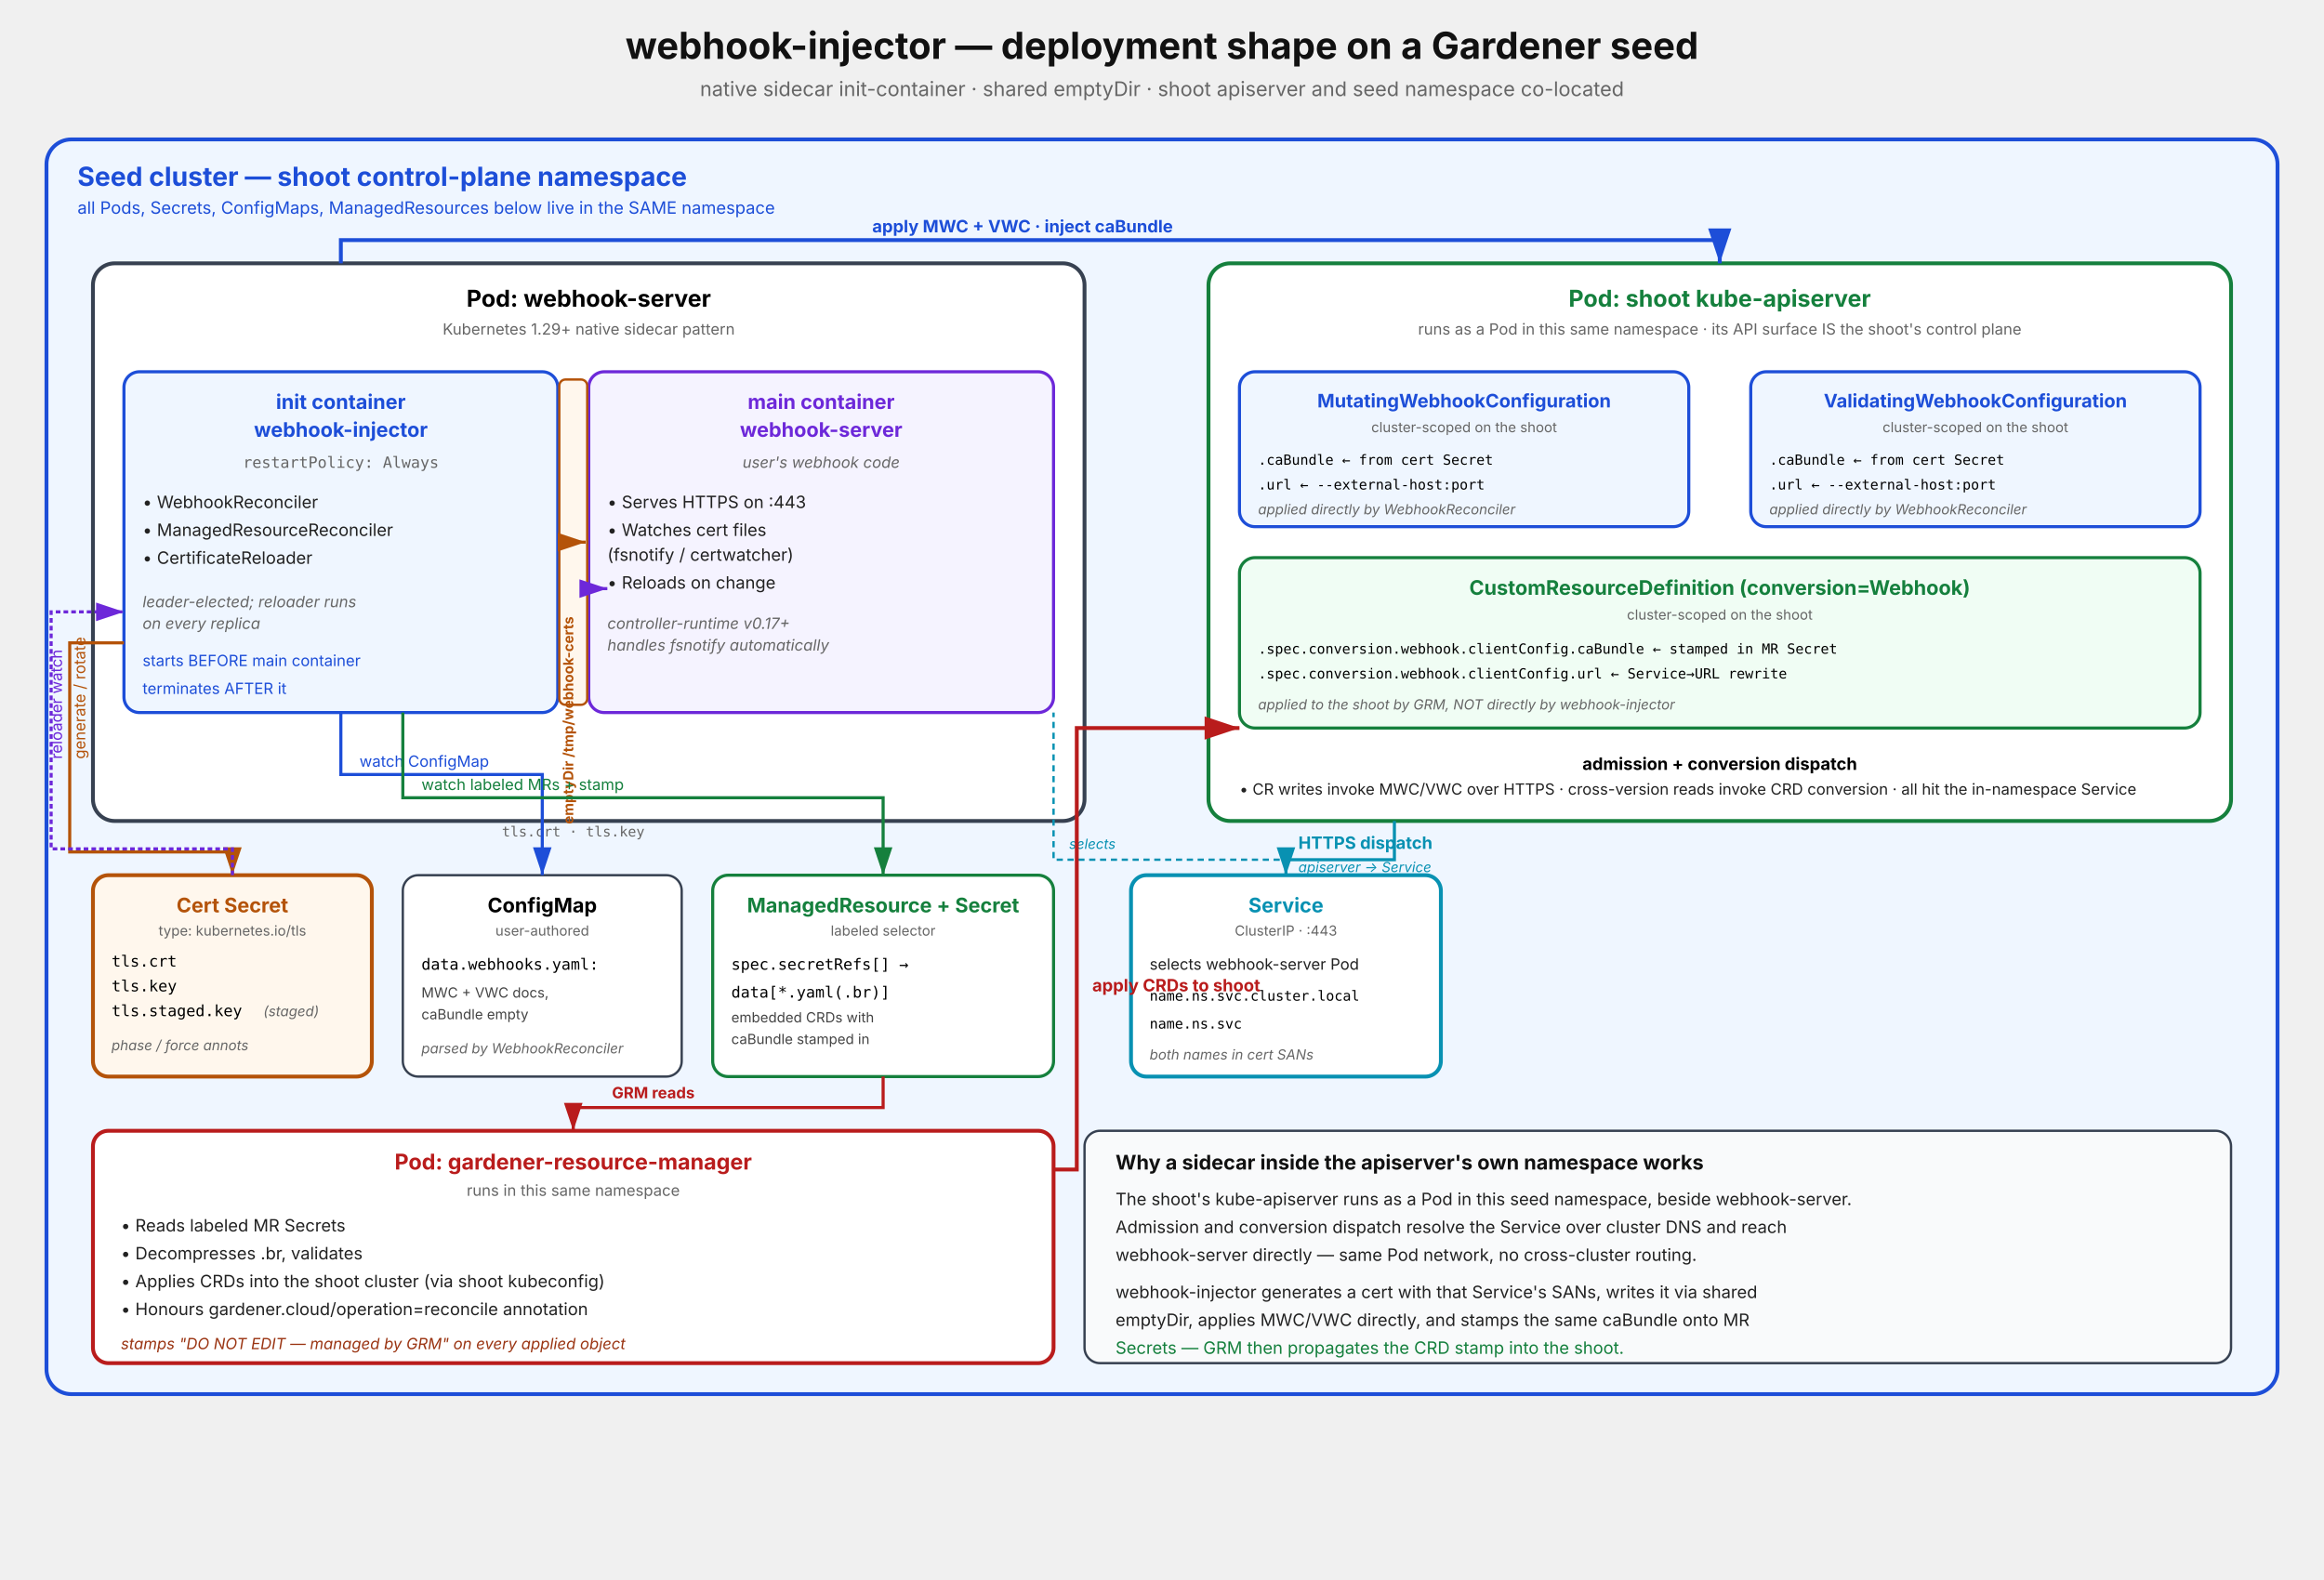
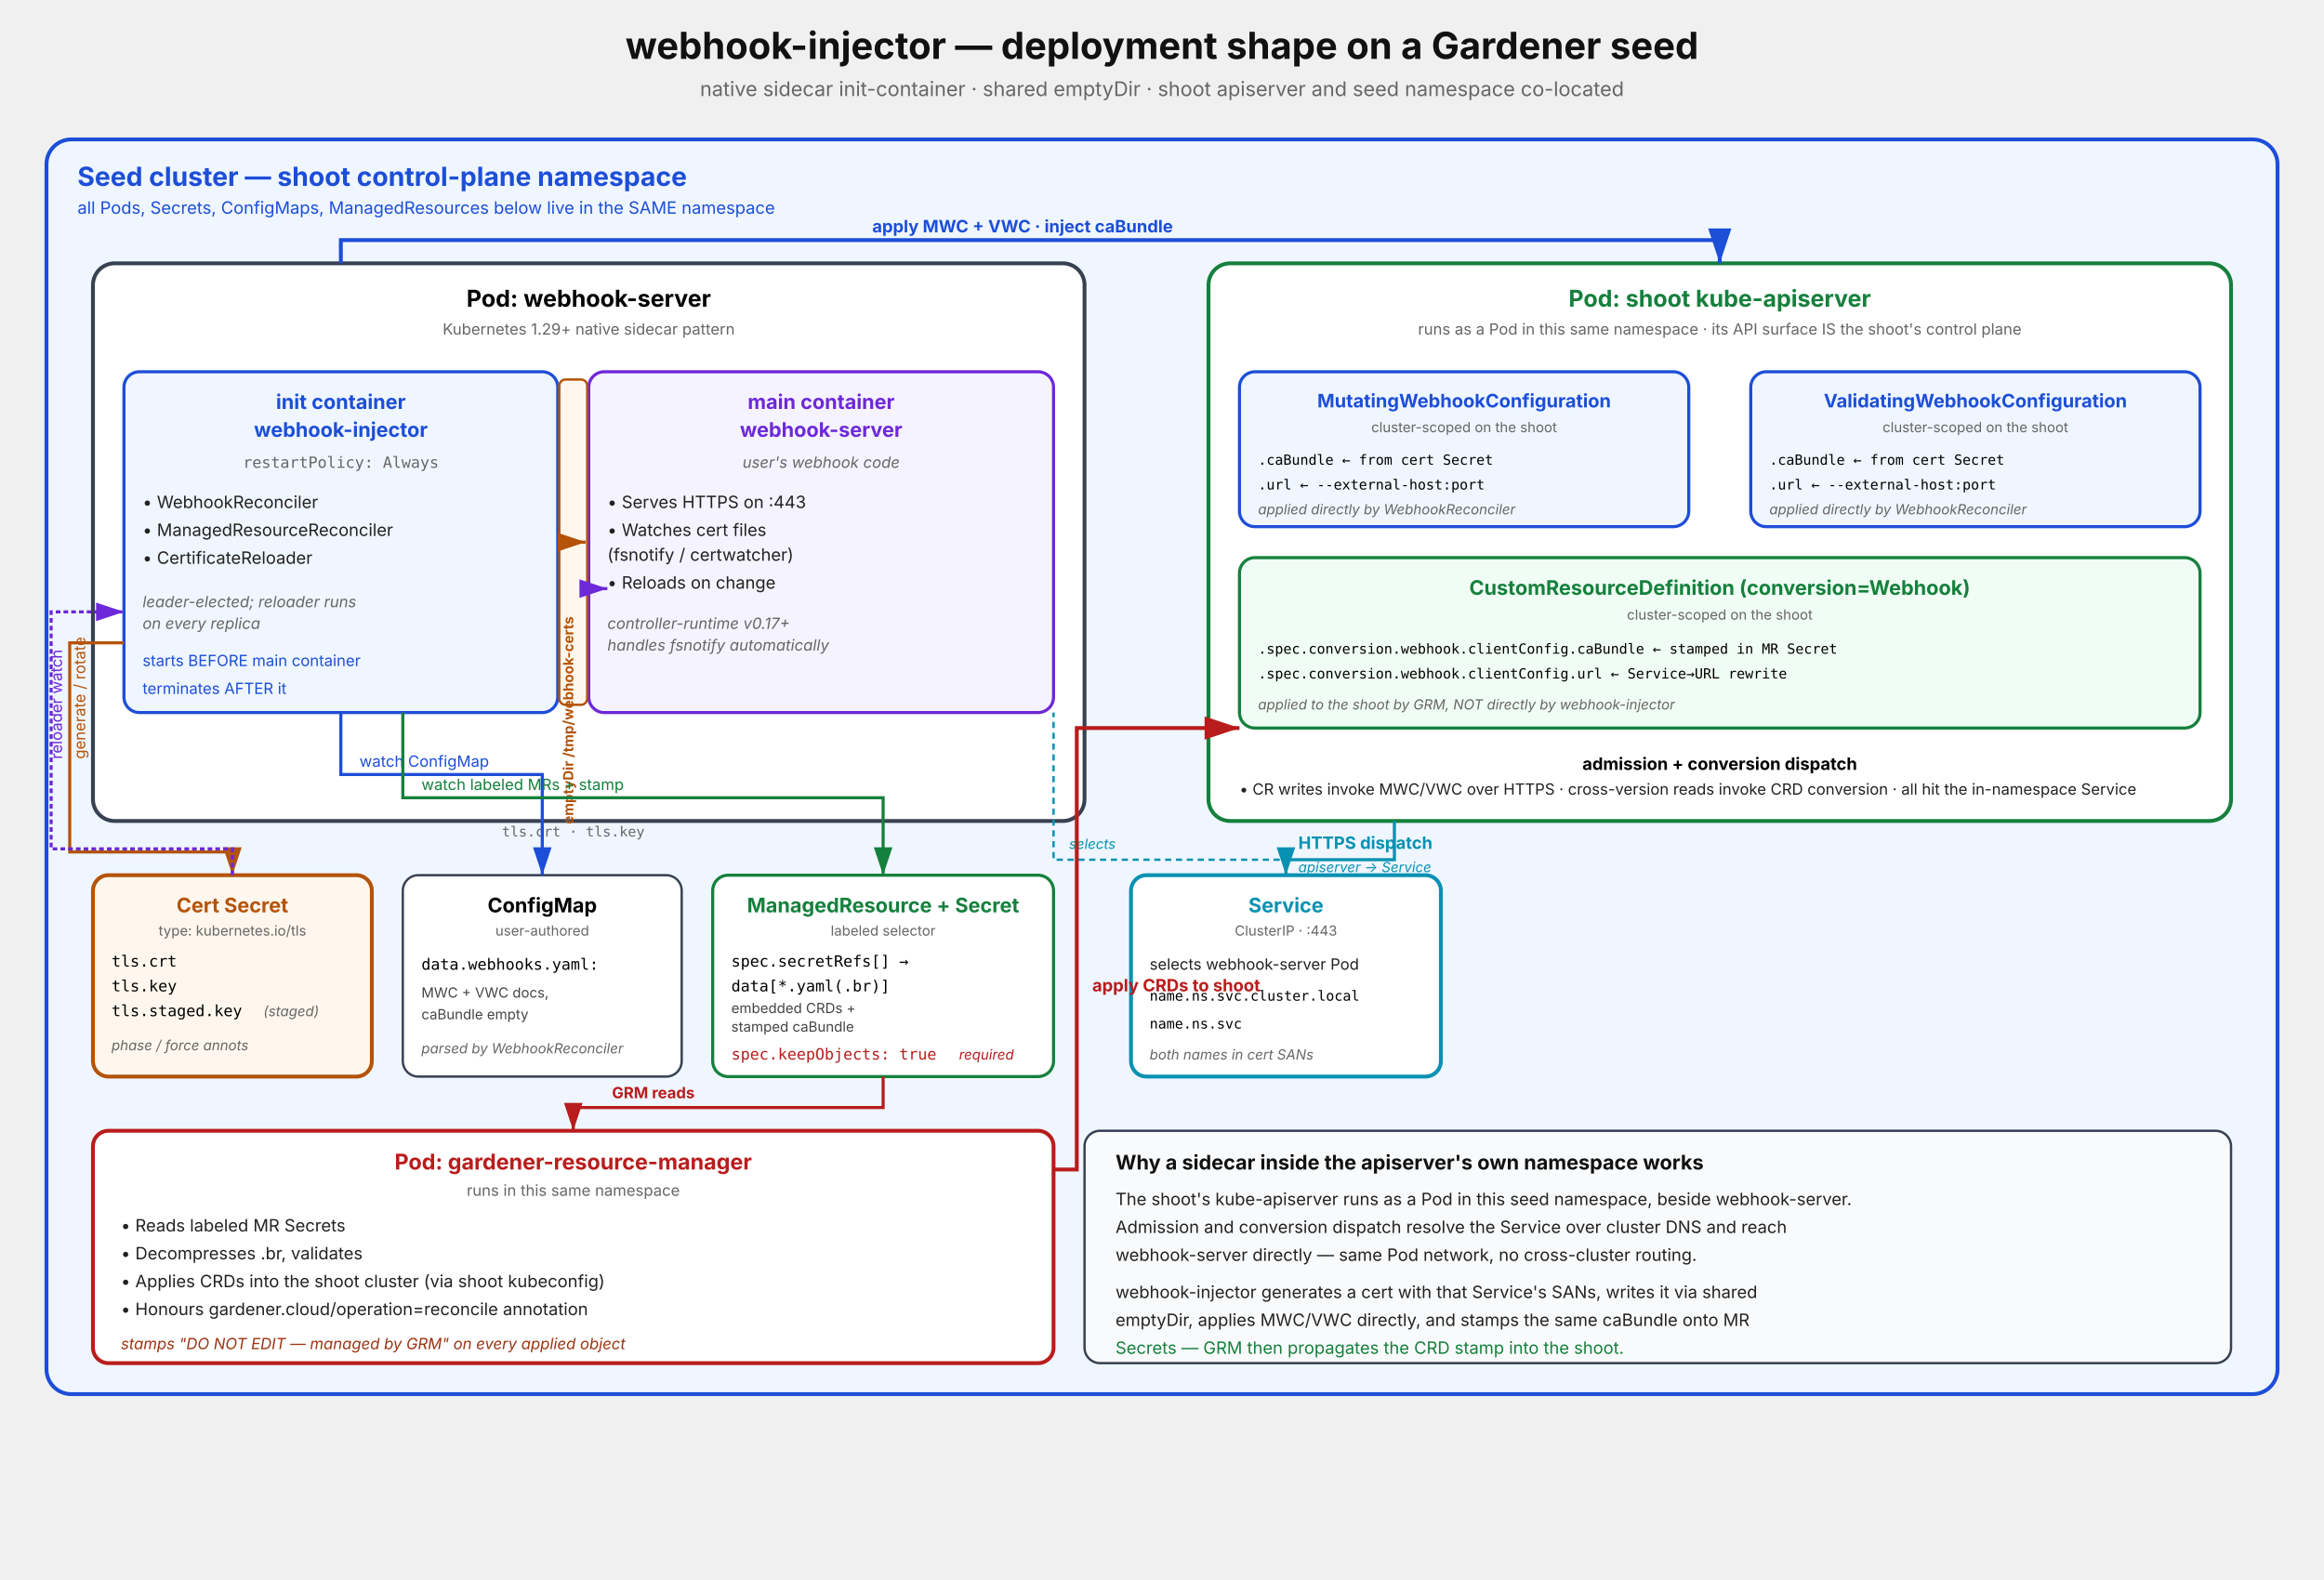
<svg xmlns="http://www.w3.org/2000/svg" viewBox="0 0 1500 1020" font-family="-apple-system, BlinkMacSystemFont, 'Segoe UI', sans-serif">
  <defs>
    <marker id="arr" markerWidth="10" markerHeight="10" refX="9" refY="3" orient="auto" markerUnits="strokeWidth">
      <path d="M0,0 L0,6 L9,3 z" fill="#374151" />
    </marker>
    <marker id="arr-b" markerWidth="10" markerHeight="10" refX="9" refY="3" orient="auto" markerUnits="strokeWidth">
      <path d="M0,0 L0,6 L9,3 z" fill="#1d4ed8" />
    </marker>
    <marker id="arr-g" markerWidth="10" markerHeight="10" refX="9" refY="3" orient="auto" markerUnits="strokeWidth">
      <path d="M0,0 L0,6 L9,3 z" fill="#15803d" />
    </marker>
    <marker id="arr-o" markerWidth="10" markerHeight="10" refX="9" refY="3" orient="auto" markerUnits="strokeWidth">
      <path d="M0,0 L0,6 L9,3 z" fill="#b45309" />
    </marker>
    <marker id="arr-p" markerWidth="10" markerHeight="10" refX="9" refY="3" orient="auto" markerUnits="strokeWidth">
      <path d="M0,0 L0,6 L9,3 z" fill="#6d28d9" />
    </marker>
    <marker id="arr-r" markerWidth="10" markerHeight="10" refX="9" refY="3" orient="auto" markerUnits="strokeWidth">
      <path d="M0,0 L0,6 L9,3 z" fill="#b91c1c" />
    </marker>
    <marker id="arr-c" markerWidth="10" markerHeight="10" refX="9" refY="3" orient="auto" markerUnits="strokeWidth">
      <path d="M0,0 L0,6 L9,3 z" fill="#0891b2" />
    </marker>
  </defs>
  <text x="750" y="38" text-anchor="middle" font-size="24" font-weight="700" fill="#111">webhook-injector — deployment shape on a Gardener seed</text>
  <text x="750" y="62" text-anchor="middle" font-size="13" fill="#666">native sidecar init-container · shared emptyDir · shoot apiserver and seed namespace co-located</text>
  <rect x="30" y="90" width="1440" height="810" rx="16" fill="#eff6ff" stroke="#1d4ed8" stroke-width="2.5" />
  <text x="50" y="120" font-size="17" font-weight="700" fill="#1d4ed8">Seed cluster — shoot control-plane namespace</text>
  <text x="50" y="138" font-size="11" fill="#1d4ed8">all Pods, Secrets, ConfigMaps, ManagedResources below live in the SAME namespace</text>
  <rect x="60" y="170" width="640" height="360" rx="14" fill="#fff" stroke="#374151" stroke-width="2.5" />
  <text x="380" y="198" text-anchor="middle" font-size="15" font-weight="700">Pod: webhook-server</text>
  <text x="380" y="216" text-anchor="middle" font-size="10" fill="#666">Kubernetes 1.29+ native sidecar pattern</text>
  <rect x="80" y="240" width="280" height="220" rx="10" fill="#eff6ff" stroke="#1d4ed8" stroke-width="2" />
  <text x="220" y="264" text-anchor="middle" font-size="13" font-weight="700" fill="#1d4ed8">init container</text>
  <text x="220" y="282" text-anchor="middle" font-size="13" font-weight="700" fill="#1d4ed8">webhook-injector</text>
  <text x="220" y="302" text-anchor="middle" font-size="10" fill="#666" font-family="monospace">restartPolicy: Always</text>
  <text x="92" y="328" font-size="11" fill="#222">• WebhookReconciler</text>
  <text x="92" y="346" font-size="11" fill="#222">• ManagedResourceReconciler</text>
  <text x="92" y="364" font-size="11" fill="#222">• CertificateReloader</text>
  <text x="92" y="392" font-size="10" fill="#666" font-style="italic">leader-elected; reloader runs</text>
  <text x="92" y="406" font-size="10" fill="#666" font-style="italic">on every replica</text>
  <text x="92" y="430" font-size="10" fill="#1d4ed8">starts BEFORE main container</text>
  <text x="92" y="448" font-size="10" fill="#1d4ed8">terminates AFTER it</text>
  <rect x="380" y="240" width="300" height="220" rx="10" fill="#f5f3ff" stroke="#6d28d9" stroke-width="2" />
  <text x="530" y="264" text-anchor="middle" font-size="13" font-weight="700" fill="#6d28d9">main container</text>
  <text x="530" y="282" text-anchor="middle" font-size="13" font-weight="700" fill="#6d28d9">webhook-server</text>
  <text x="530" y="302" text-anchor="middle" font-size="10" fill="#666" font-style="italic">user's webhook code</text>
  <text x="392" y="328" font-size="11" fill="#222">• Serves HTTPS on :443</text>
  <text x="392" y="346" font-size="11" fill="#222">• Watches cert files</text>
  <text x="392" y="362" font-size="11" fill="#222">  (fsnotify / certwatcher)</text>
  <text x="392" y="380" font-size="11" fill="#222">• Reloads on change</text>
  <text x="392" y="406" font-size="10" fill="#666" font-style="italic">controller-runtime v0.17+</text>
  <text x="392" y="420" font-size="10" fill="#666" font-style="italic">handles fsnotify automatically</text>
  <rect x="361" y="245" width="18" height="210" rx="4" fill="#fff7ed" stroke="#b45309" stroke-width="1.5" />
  <text x="370" y="465" text-anchor="middle" font-size="9" font-weight="700" fill="#b45309" transform="rotate(-90 370 465)">emptyDir /tmp/webhook-certs</text>
  <line x1="360" y1="350" x2="378" y2="350" stroke="#b45309" stroke-width="2" marker-end="url(#arr-o)" />
  <line x1="378" y1="380" x2="392" y2="380" stroke="#6d28d9" stroke-width="2" marker-end="url(#arr-p)" />
  <text x="370" y="540" text-anchor="middle" font-size="9" fill="#666" font-family="monospace">tls.crt · tls.key</text>
  <rect x="780" y="170" width="660" height="360" rx="14" fill="#fff" stroke="#15803d" stroke-width="2.5" />
  <text x="1110" y="198" text-anchor="middle" font-size="15" font-weight="700" fill="#15803d">Pod: shoot kube-apiserver</text>
  <text x="1110" y="216" text-anchor="middle" font-size="10" fill="#666">runs as a Pod in this same namespace · its API surface IS the shoot's control plane</text>
  <rect x="800" y="240" width="290" height="100" rx="10" fill="#eff6ff" stroke="#1d4ed8" stroke-width="2" />
  <text x="945" y="263" text-anchor="middle" font-size="12" font-weight="700" fill="#1d4ed8">MutatingWebhookConfiguration</text>
  <text x="945" y="279" text-anchor="middle" font-size="9" fill="#666">cluster-scoped on the shoot</text>
  <text x="812" y="300" font-size="9" font-family="monospace">.caBundle  ← from cert Secret</text>
  <text x="812" y="316" font-size="9" font-family="monospace">.url       ← --external-host:port</text>
  <text x="812" y="332" font-size="9" fill="#666" font-style="italic">applied directly by WebhookReconciler</text>
  <rect x="1130" y="240" width="290" height="100" rx="10" fill="#eff6ff" stroke="#1d4ed8" stroke-width="2" />
  <text x="1275" y="263" text-anchor="middle" font-size="12" font-weight="700" fill="#1d4ed8">ValidatingWebhookConfiguration</text>
  <text x="1275" y="279" text-anchor="middle" font-size="9" fill="#666">cluster-scoped on the shoot</text>
  <text x="1142" y="300" font-size="9" font-family="monospace">.caBundle  ← from cert Secret</text>
  <text x="1142" y="316" font-size="9" font-family="monospace">.url       ← --external-host:port</text>
  <text x="1142" y="332" font-size="9" fill="#666" font-style="italic">applied directly by WebhookReconciler</text>
  <rect x="800" y="360" width="620" height="110" rx="10" fill="#f0fdf4" stroke="#15803d" stroke-width="2" />
  <text x="1110" y="384" text-anchor="middle" font-size="13" font-weight="700" fill="#15803d">CustomResourceDefinition (conversion=Webhook)</text>
  <text x="1110" y="400" text-anchor="middle" font-size="9" fill="#666">cluster-scoped on the shoot</text>
  <text x="812" y="422" font-size="9" font-family="monospace">.spec.conversion.webhook.clientConfig.caBundle  ← stamped in MR Secret</text>
  <text x="812" y="438" font-size="9" font-family="monospace">.spec.conversion.webhook.clientConfig.url       ← Service→URL rewrite</text>
  <text x="812" y="458" font-size="9" fill="#666" font-style="italic">applied to the shoot by GRM, NOT directly by webhook-injector</text>
  <text x="1110" y="497" text-anchor="middle" font-size="11" font-weight="700">admission + conversion dispatch</text>
  <text x="800" y="513" font-size="10" fill="#222">• CR writes invoke MWC/VWC over HTTPS · cross-version reads invoke CRD conversion · all hit the in-namespace Service</text>
  <rect x="60" y="565" width="180" height="130" rx="10" fill="#fff7ed" stroke="#b45309" stroke-width="2.5" />
  <text x="150" y="589" text-anchor="middle" font-size="13" font-weight="700" fill="#b45309">Cert Secret</text>
  <text x="150" y="604" text-anchor="middle" font-size="9" fill="#666">type: kubernetes.io/tls</text>
  <text x="72" y="624" font-size="10" font-family="monospace">tls.crt</text>
  <text x="72" y="640" font-size="10" font-family="monospace">tls.key</text>
  <text x="72" y="656" font-size="10" font-family="monospace">tls.staged.key</text>
  <text x="170" y="656" font-size="9" fill="#666" font-style="italic">(staged)</text>
  <text x="72" y="678" font-size="9" fill="#666" font-style="italic">phase / force annots</text>
  <rect x="260" y="565" width="180" height="130" rx="10" fill="#fff" stroke="#374151" stroke-width="1.5" />
  <text x="350" y="589" text-anchor="middle" font-size="13" font-weight="700">ConfigMap</text>
  <text x="350" y="604" text-anchor="middle" font-size="9" fill="#666">user-authored</text>
  <text x="272" y="626" font-size="10" font-family="monospace">data.webhooks.yaml:</text>
  <text x="272" y="644" font-size="9" fill="#444">  MWC + VWC docs,</text>
  <text x="272" y="658" font-size="9" fill="#444">  caBundle empty</text>
  <text x="272" y="680" font-size="9" fill="#666" font-style="italic">parsed by WebhookReconciler</text>
  <rect x="460" y="565" width="220" height="130" rx="10" fill="#fff" stroke="#15803d" stroke-width="2" />
  <text x="570" y="589" text-anchor="middle" font-size="13" font-weight="700" fill="#15803d">ManagedResource + Secret</text>
  <text x="570" y="604" text-anchor="middle" font-size="9" fill="#666">labeled selector</text>
-   <text x="472" y="626" font-size="10" font-family="monospace">spec.secretRefs[] →</text>
-   <text x="472" y="644" font-size="10" font-family="monospace">data[*.yaml(.br)]</text>
-   <text x="472" y="660" font-size="9" fill="#444">embedded CRDs with</text>
-   <text x="472" y="674" font-size="9" fill="#444">caBundle stamped in</text>
+   <text x="472" y="624" font-size="10" font-family="monospace">spec.secretRefs[] →</text>
+   <text x="472" y="640" font-size="10" font-family="monospace">data[*.yaml(.br)]</text>
+   <text x="472" y="654" font-size="9" fill="#444">embedded CRDs +</text>
+   <text x="472" y="666" font-size="9" fill="#444">stamped caBundle</text>
+   <text x="472" y="684" font-size="10" font-family="monospace" fill="#b91c1c">spec.keepObjects: true</text>
+   <text x="619" y="684" font-size="9" fill="#b91c1c" font-style="italic">required</text>
  <rect x="730" y="565" width="200" height="130" rx="10" fill="#fff" stroke="#0891b2" stroke-width="2.5" />
  <text x="830" y="589" text-anchor="middle" font-size="13" font-weight="700" fill="#0891b2">Service</text>
  <text x="830" y="604" text-anchor="middle" font-size="9" fill="#666">ClusterIP · :443</text>
  <text x="742" y="626" font-size="10" fill="#222">selects webhook-server Pod</text>
  <text x="742" y="646" font-size="9" font-family="monospace">name.ns.svc.cluster.local</text>
  <text x="742" y="664" font-size="9" font-family="monospace">name.ns.svc</text>
  <text x="742" y="684" font-size="9" fill="#666" font-style="italic">both names in cert SANs</text>
  <rect x="60" y="730" width="620" height="150" rx="10" fill="#fff" stroke="#b91c1c" stroke-width="2.5" />
  <text x="370" y="755" text-anchor="middle" font-size="14" font-weight="700" fill="#b91c1c">Pod: gardener-resource-manager</text>
  <text x="370" y="772" text-anchor="middle" font-size="10" fill="#666">runs in this same namespace</text>
  <text x="78" y="795" font-size="11" fill="#222">• Reads labeled MR Secrets</text>
  <text x="78" y="813" font-size="11" fill="#222">• Decompresses .br, validates</text>
  <text x="78" y="831" font-size="11" fill="#222">• Applies CRDs into the shoot cluster (via shoot kubeconfig)</text>
  <text x="78" y="849" font-size="11" fill="#222">• Honours gardener.cloud/operation=reconcile annotation</text>
  <text x="78" y="871" font-size="10" fill="#9a3412" font-style="italic">stamps "DO NOT EDIT — managed by GRM" on every applied object</text>
  <rect x="700" y="730" width="740" height="150" rx="10" fill="#f9fafb" stroke="#374151" stroke-width="1.5" />
  <text x="720" y="755" font-size="13" font-weight="700" fill="#111">Why a sidecar inside the apiserver's own namespace works</text>
  <text x="720" y="778" font-size="11" fill="#222">The shoot's kube-apiserver runs as a Pod in this seed namespace, beside webhook-server.</text>
  <text x="720" y="796" font-size="11" fill="#222">Admission and conversion dispatch resolve the Service over cluster DNS and reach</text>
  <text x="720" y="814" font-size="11" fill="#222">webhook-server directly — same Pod network, no cross-cluster routing.</text>
  <text x="720" y="838" font-size="11" fill="#222">webhook-injector generates a cert with that Service's SANs, writes it via shared</text>
  <text x="720" y="856" font-size="11" fill="#222">emptyDir, applies MWC/VWC directly, and stamps the same caBundle onto MR</text>
  <text x="720" y="874" font-size="11" fill="#15803d">Secrets — GRM then propagates the CRD stamp into the shoot.</text>
  <polyline points="220,460 220,500 350,500 350,565" stroke="#1d4ed8" stroke-width="2" fill="none" marker-end="url(#arr-b)" />
  <text x="232" y="495" font-size="10" fill="#1d4ed8">watch ConfigMap</text>
  <polyline points="80,415 45,415 45,550 150,550 150,565" stroke="#b45309" stroke-width="2" fill="none" marker-end="url(#arr-o)" />
  <text x="55" y="490" font-size="10" fill="#b45309" transform="rotate(-90 55 490)">generate / rotate</text>
  <polyline points="150,565 150,548 33,548 33,395 80,395" stroke="#6d28d9" stroke-width="2" fill="none" marker-end="url(#arr-p)" stroke-dasharray="3 2" />
  <text x="40" y="490" font-size="10" fill="#6d28d9" transform="rotate(-90 40 490)">reloader watch</text>
  <polyline points="260,460 260,515 570,515 570,565" stroke="#15803d" stroke-width="2" fill="none" marker-end="url(#arr-g)" />
  <text x="272" y="510" font-size="10" fill="#15803d">watch labeled MRs + stamp</text>
  <polyline points="220,170 220,155 1110,155 1110,170" stroke="#1d4ed8" stroke-width="2.5" fill="none" marker-end="url(#arr-b)" />
  <text x="660" y="150" text-anchor="middle" font-size="11" font-weight="700" fill="#1d4ed8">apply MWC + VWC · inject caBundle</text>
  <polyline points="830,565 830,555 680,555 680,460" stroke="#0891b2" stroke-width="1.5" stroke-dasharray="4 3" fill="none" />
  <text x="690" y="548" font-size="9" fill="#0891b2" font-style="italic">selects</text>
  <polyline points="570,695 570,715 370,715 370,730" stroke="#b91c1c" stroke-width="2" fill="none" marker-end="url(#arr-r)" />
  <text x="395" y="709" font-size="10" font-weight="700" fill="#b91c1c">GRM reads</text>
  <polyline points="680,755 695,755 695,470 800,470" stroke="#b91c1c" stroke-width="2.5" fill="none" marker-end="url(#arr-r)" />
  <text x="705" y="640" font-size="11" font-weight="700" fill="#b91c1c">apply CRDs to shoot</text>
  <polyline points="900,530 900,555 830,555 830,565" stroke="#0891b2" stroke-width="2" fill="none" marker-end="url(#arr-c)" />
  <text x="838" y="548" font-size="11" font-weight="700" fill="#0891b2">HTTPS dispatch</text>
  <text x="838" y="563" font-size="9" font-style="italic" fill="#0891b2">apiserver → Service</text>
</svg>
